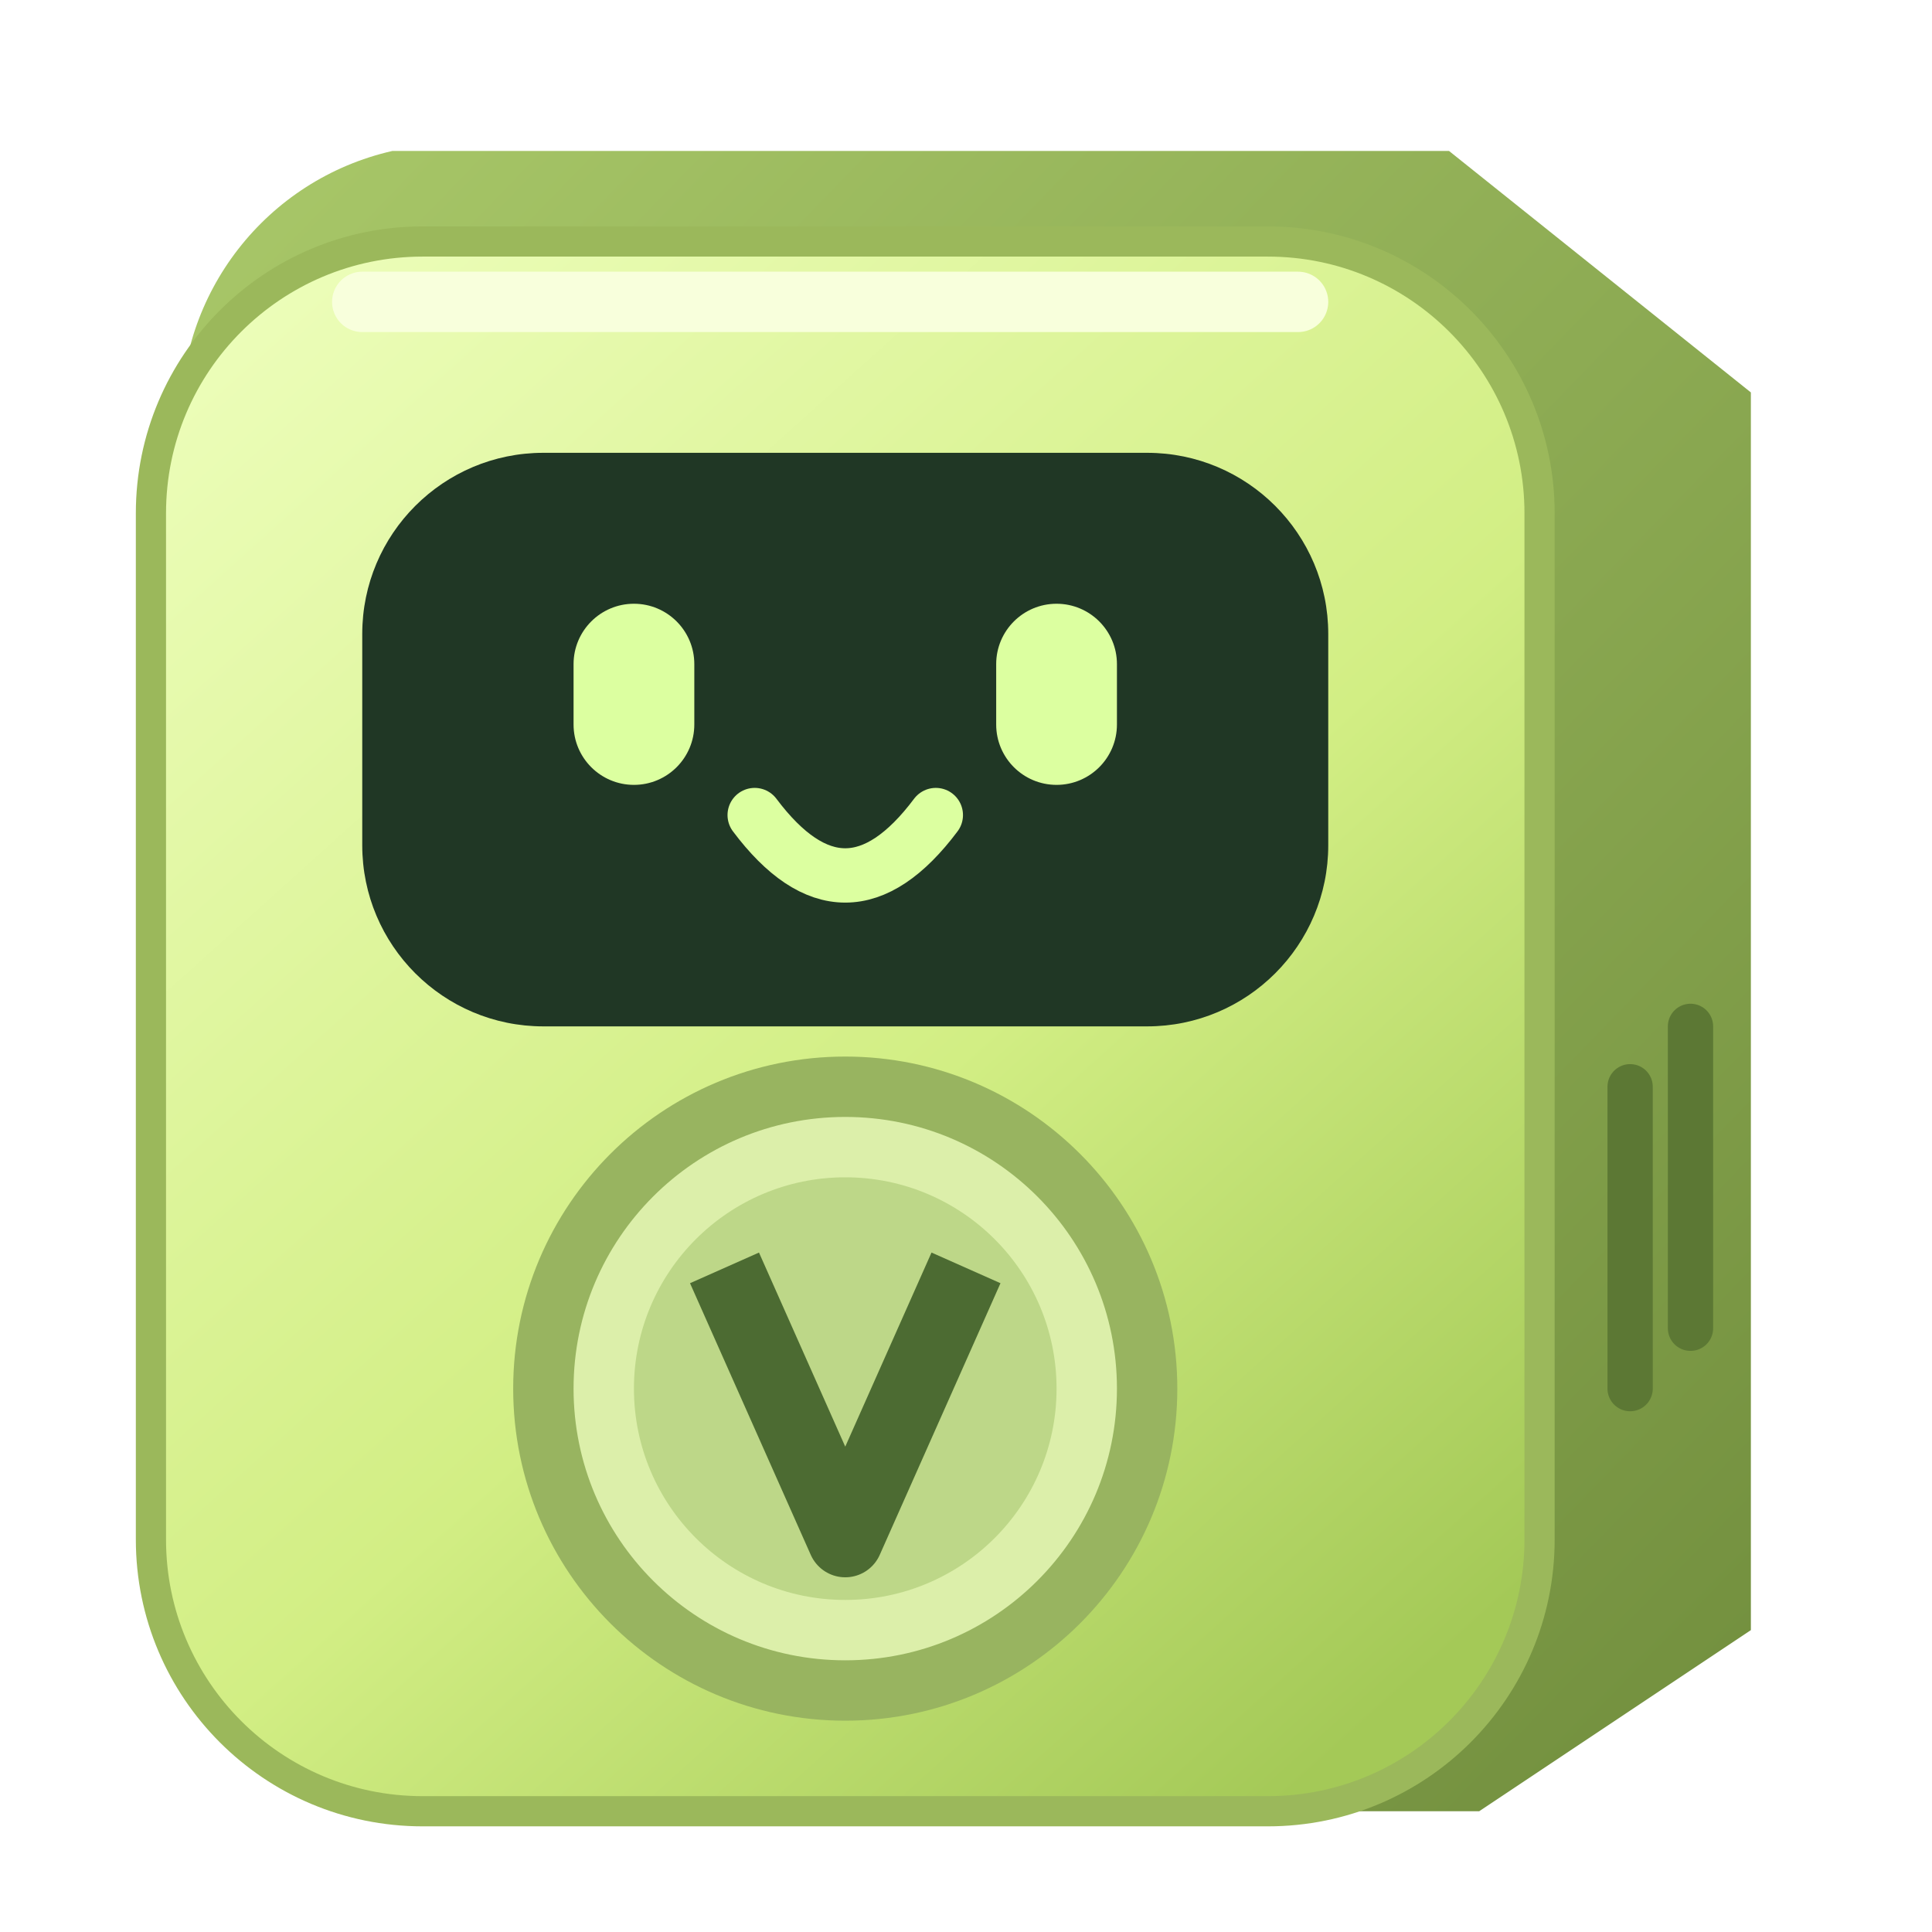
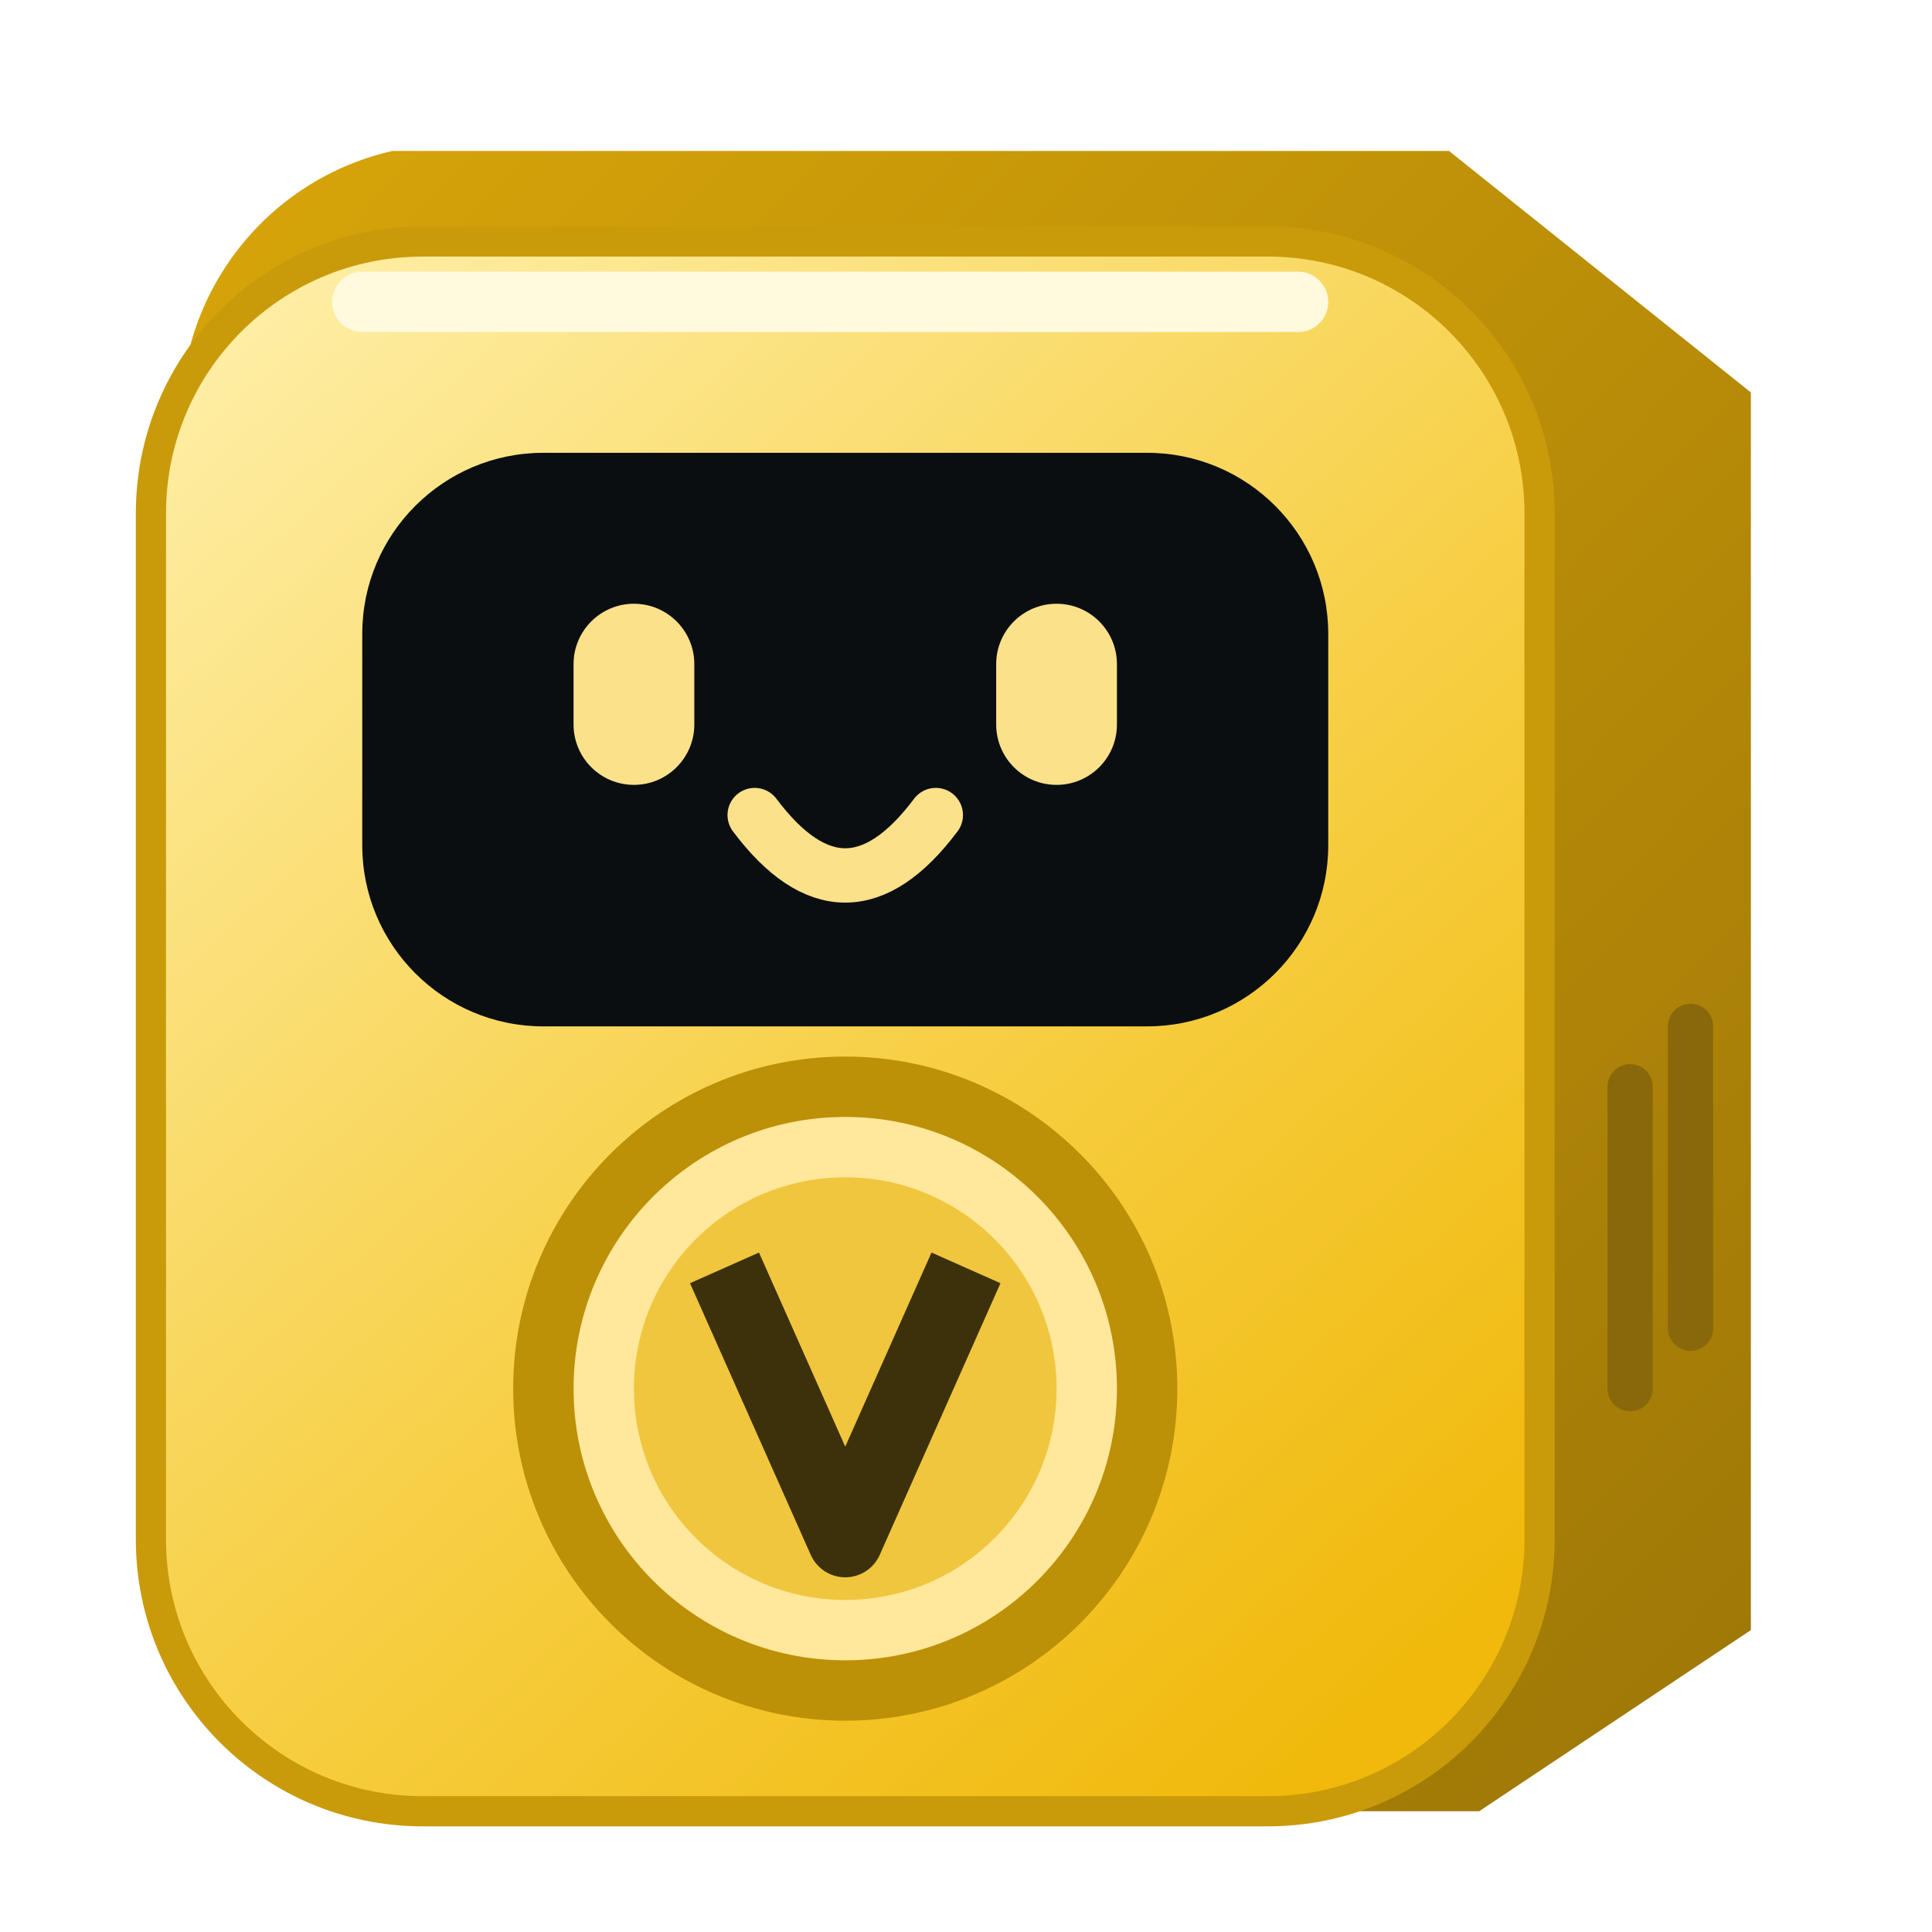
<svg xmlns="http://www.w3.org/2000/svg" viewBox="0 0 64 64">
  <defs>
    <linearGradient id="body" x2=".8" y2="1">
-       <stop stop-color="#efffbf" />
-       <stop offset=".6" stop-color="#d2ee84" />
-       <stop offset="1" stop-color="#a4c957" />
+       <stop stop-color="#fff1b0" />
+       <stop offset=".6" stop-color="#f7cf44" />
+       <stop offset="1" stop-color="#f0b90b" />
    </linearGradient>
    <linearGradient id="side" x2="1" y2="1">
-       <stop stop-color="#a9c869" />
-       <stop offset="1" stop-color="#718e3d" />
+       <stop stop-color="#d8a509" />
+       <stop offset="1" stop-color="#9c7607" />
    </linearGradient>
  </defs>
  <path d="M13 5h35l10 8v41l-9 6H13a7 7 0 0 1-7-7V14a9 9 0 0 1 7-9" fill="url(#side)" />
-   <rect x="5" y="8" width="46" height="52" rx="9" fill="url(#body)" stroke="#9bb85b" />
-   <path d="M12 10h31" stroke="#f8ffdc" stroke-width="2" stroke-linecap="round" />
-   <rect x="12" y="15" width="32" height="19" rx="6" fill="#203725" />
-   <g fill="#dcffa0">
+   <rect x="5" y="8" width="46" height="52" rx="9" fill="url(#body)" stroke="#c99b0a" />
+   <path d="M12 10h31" stroke="#fff9de" stroke-width="2" stroke-linecap="round" />
+   <rect x="12" y="15" width="32" height="19" rx="6" fill="#0b0e11" />
+   <g fill="#fce18b">
    <rect x="19" y="20" width="4" height="6" rx="2" />
    <rect x="33" y="20" width="4" height="6" rx="2" />
  </g>
-   <path d="M25 27q3 4 6 0" fill="none" stroke="#dcffa0" stroke-width="1.8" stroke-linecap="round" />
-   <circle cx="28" cy="46" r="10" fill="#dcefaa" stroke="#98b460" stroke-width="2" />
-   <circle cx="28" cy="46" r="7" fill="#bdd788" />
-   <path d="m24 42 4 9 4-9" fill="none" stroke="#4c6b32" stroke-width="2.5" stroke-linejoin="round" />
-   <path d="M54 36v10m2-12v10" stroke="#5c7834" stroke-width="1.5" stroke-linecap="round" />
+   <path d="M25 27q3 4 6 0" fill="none" stroke="#fce18b" stroke-width="1.8" stroke-linecap="round" />
+   <circle cx="28" cy="46" r="10" fill="#ffe79b" stroke="#bc9007" stroke-width="2" />
+   <circle cx="28" cy="46" r="7" fill="#f0c63e" />
+   <path d="m24 42 4 9 4-9" fill="none" stroke="#3c310b" stroke-width="2.5" stroke-linejoin="round" />
+   <path d="M54 36v10m2-12v10" stroke="#88680a" stroke-width="1.5" stroke-linecap="round" />
</svg>
